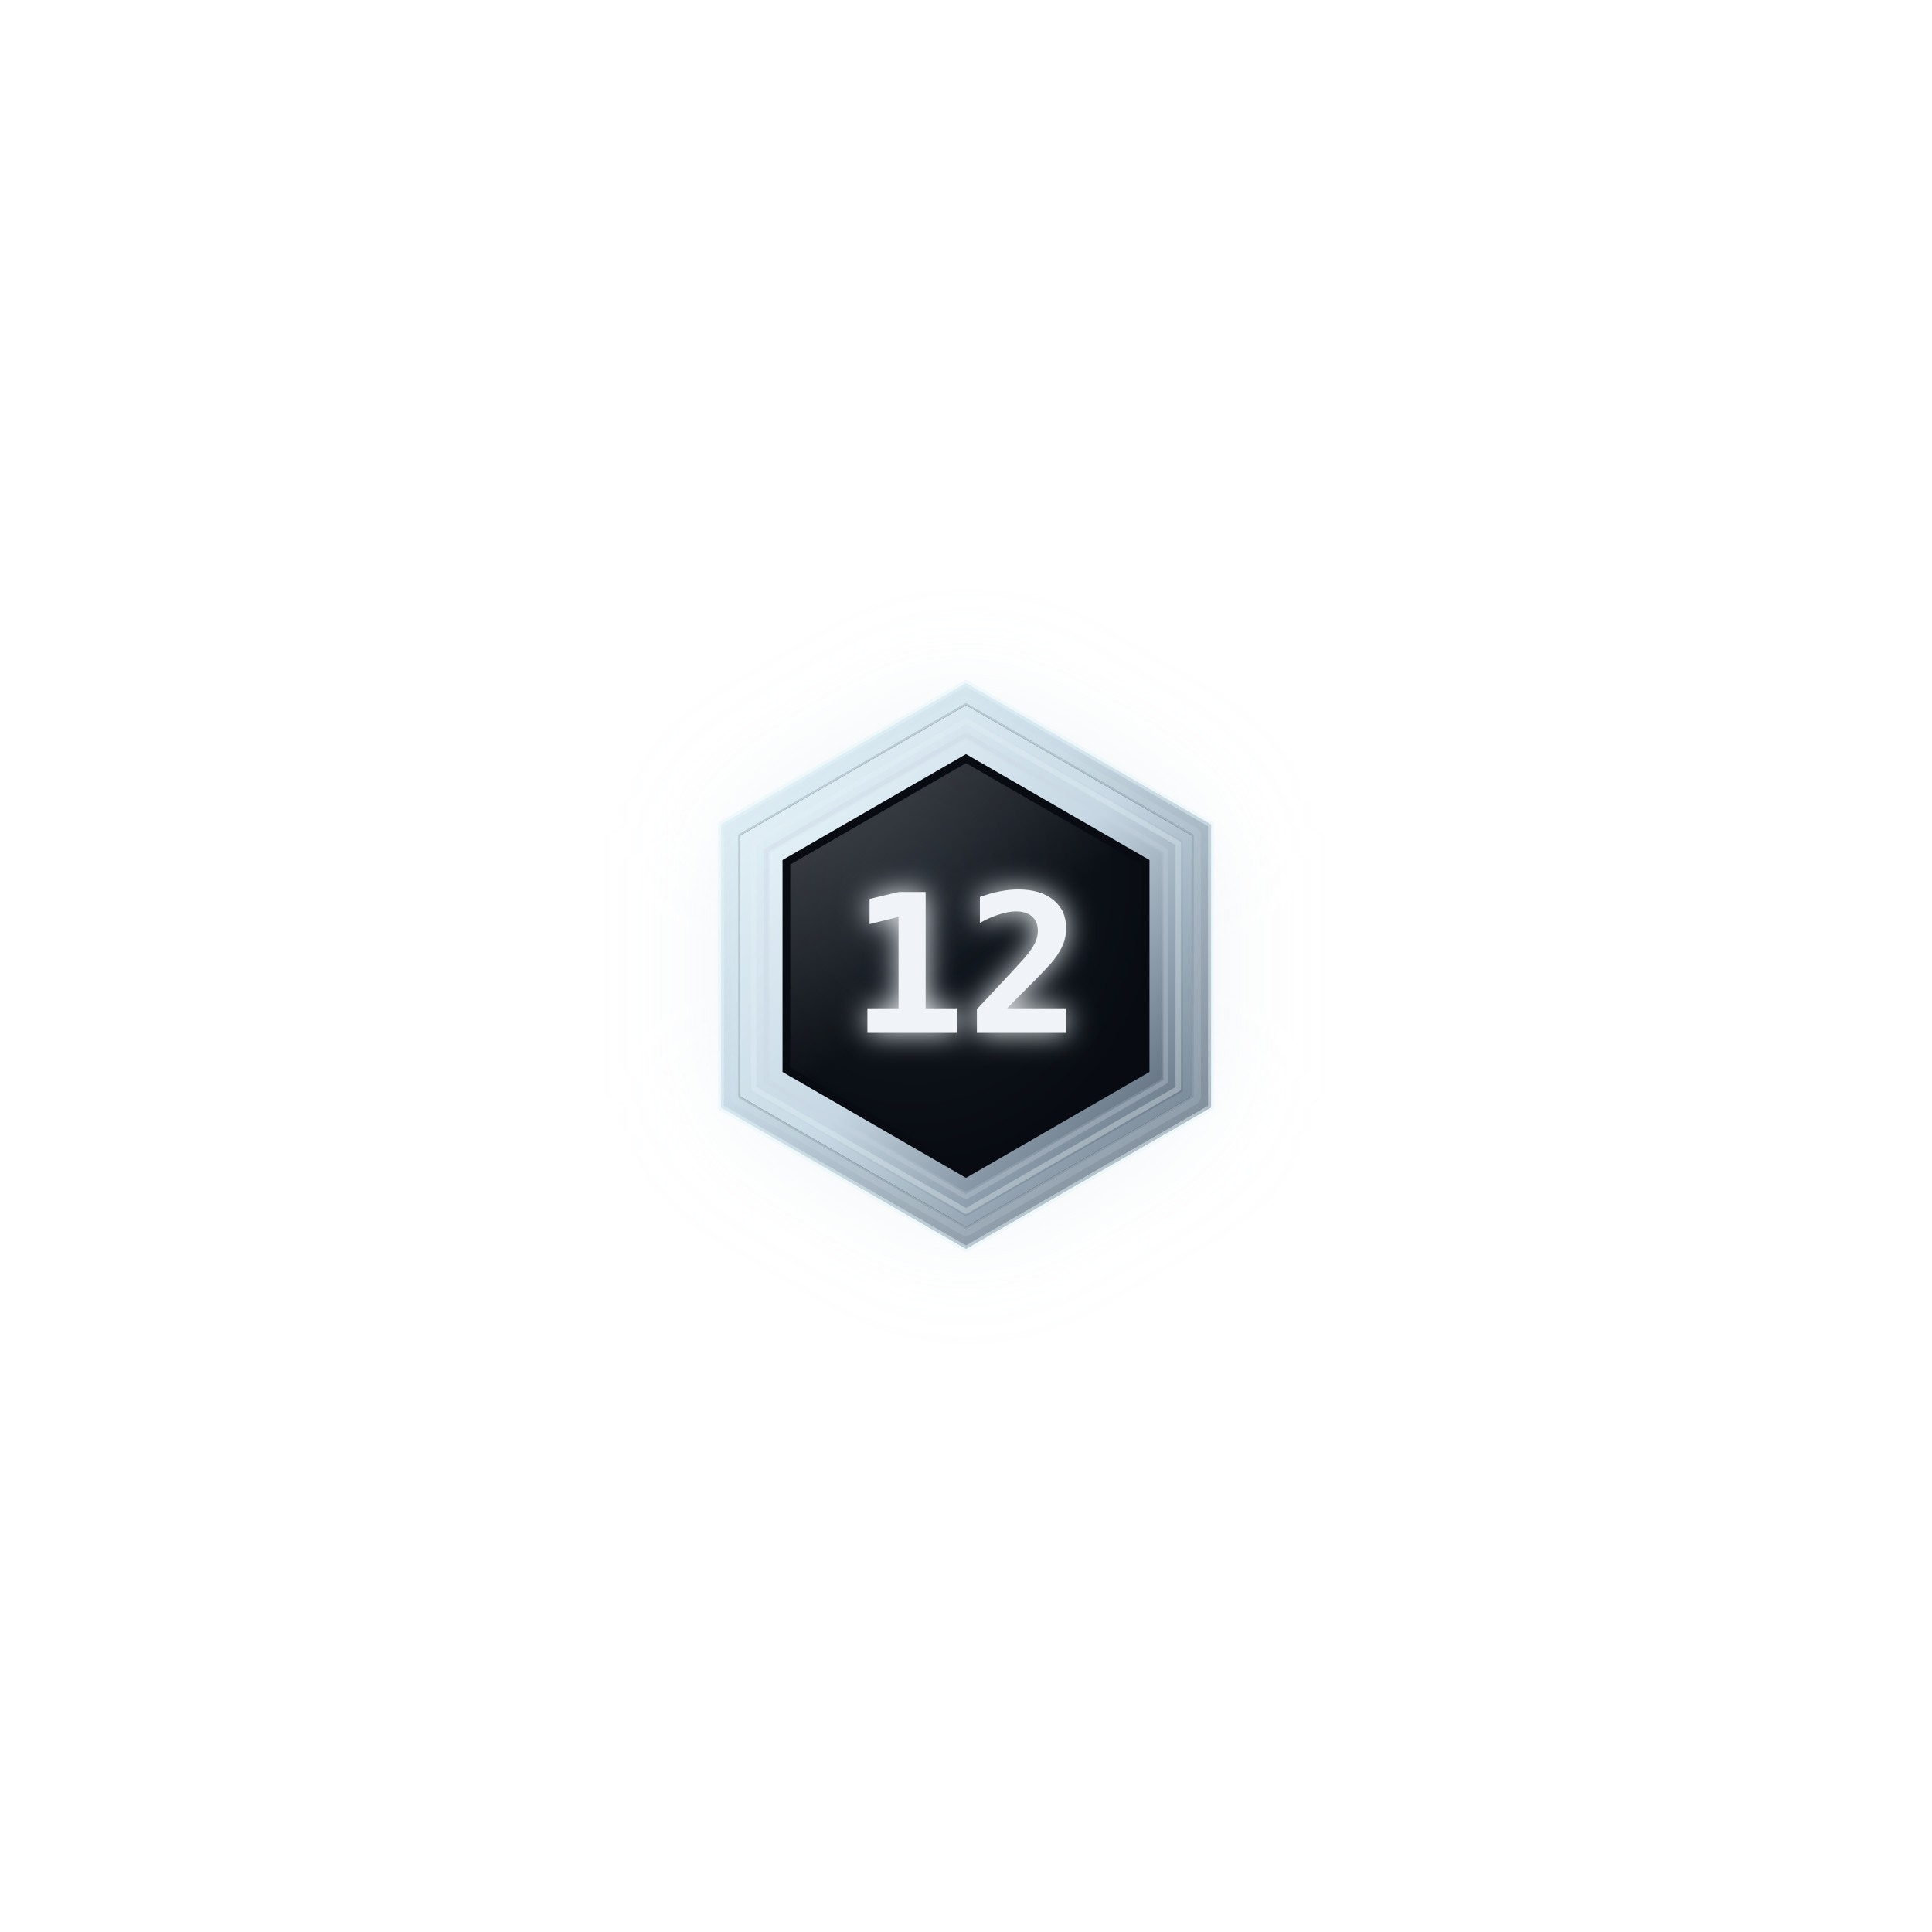
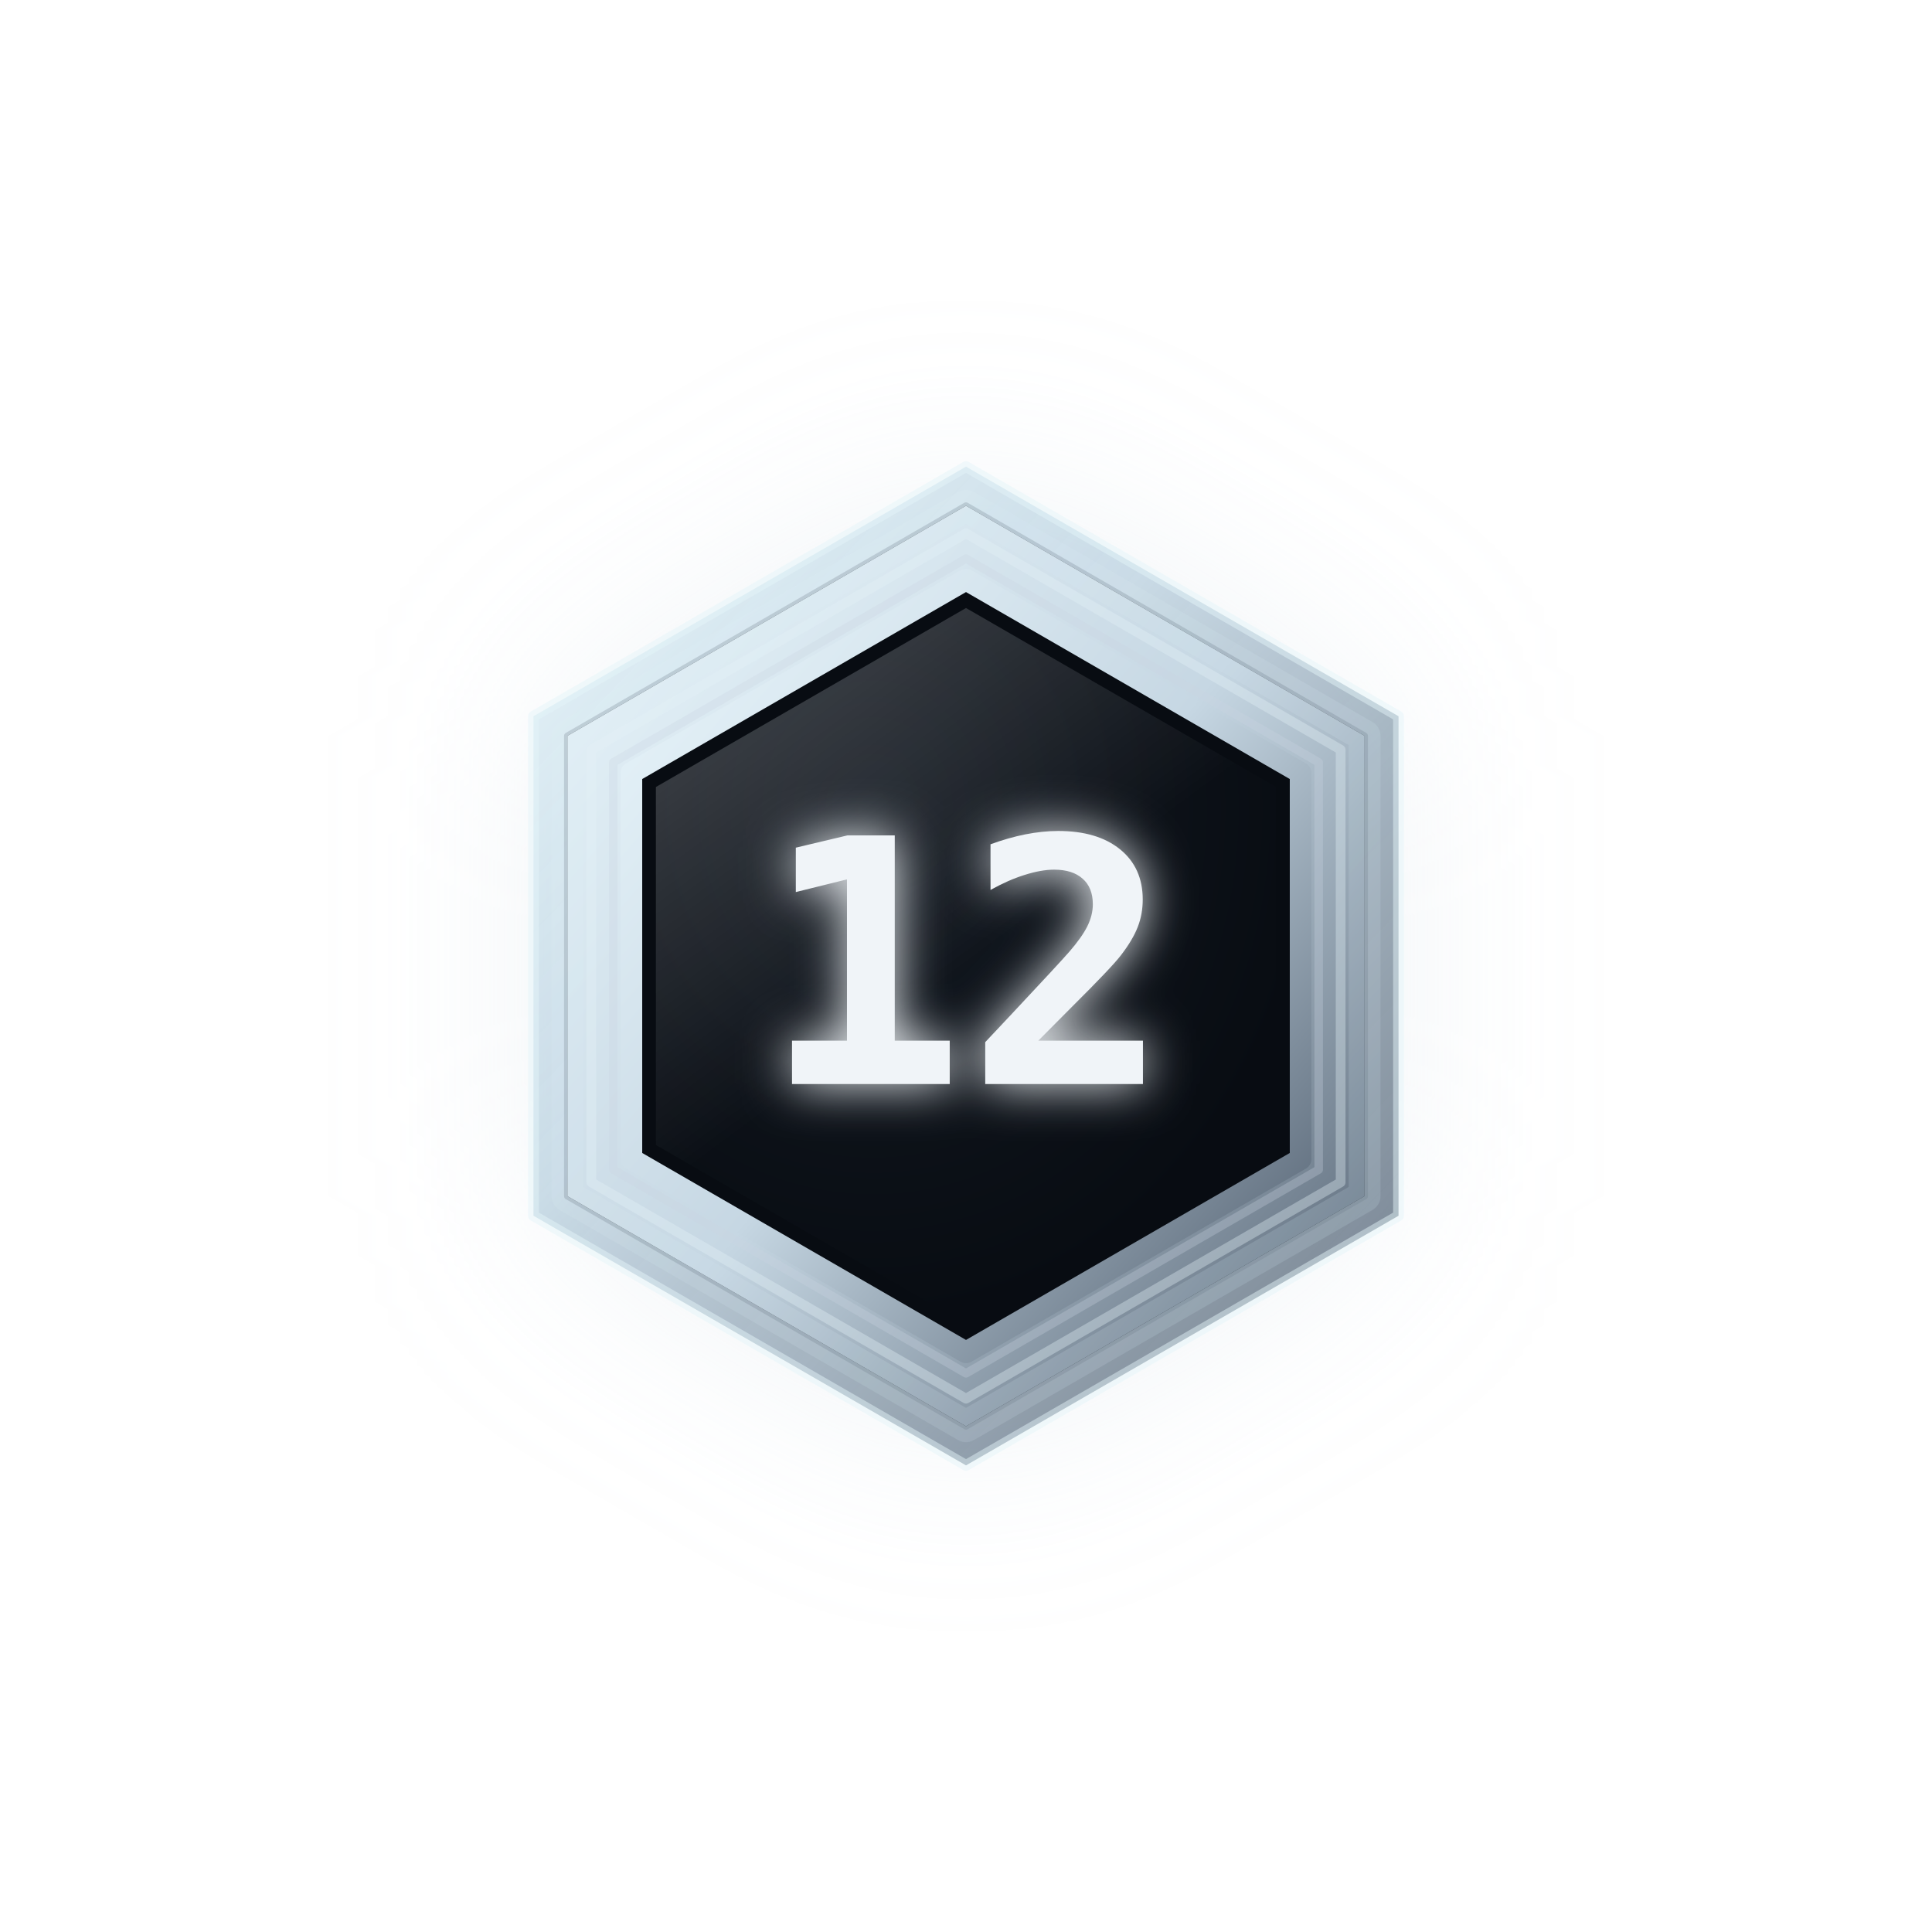
- <svg xmlns="http://www.w3.org/2000/svg" width="252" height="252" viewBox="-84 -84 252 252">
+ <svg xmlns="http://www.w3.org/2000/svg" width="142.80" height="142.80" viewBox="-29.40 -29.40 142.80 142.80">
  <defs>
    <radialGradient id="bgd4sfl" cx="35%" cy="28%" r="72%">
      <stop offset="0%" stop-color="#141a22" />
      <stop offset="100%" stop-color="#080c12" />
    </radialGradient>
    <linearGradient id="rimd4sfl" x1="5%" y1="5%" x2="95%" y2="95%">
      <stop offset="0%" stop-color="#e6f3f9" />
      <stop offset="50%" stop-color="#c6d7e3" />
      <stop offset="100%" stop-color="#5a6878" />
    </linearGradient>
    <linearGradient id="transRingd4sfl" x1="0%" y1="0%" x2="100%" y2="100%">
      <stop offset="0%" stop-color="#e3f3f9" />
      <stop offset="100%" stop-color="#c5d9e5" />
    </linearGradient>
    <linearGradient id="shd4sfl" x1="18%" y1="0%" x2="82%" y2="100%">
      <stop offset="0%" stop-color="white" stop-opacity="0.2" />
      <stop offset="50%" stop-color="white" stop-opacity="0" />
    </linearGradient>
    <filter id="gld4sfl" x="-40%" y="-40%" width="180%" height="180%">
      <feGaussianBlur stdDeviation="1.8" result="b" />
      <feMerge>
        <feMergeNode in="b" />
        <feMergeNode in="SourceGraphic" />
      </feMerge>
    </filter>
    <filter id="halod4sfl" x="-150%" y="-150%" width="500%" height="500%">
      <feGaussianBlur stdDeviation="8" result="b" />
      <feMerge>
        <feMergeNode in="b" />
        <feMergeNode in="SourceGraphic" />
      </feMerge>
    </filter>
    <linearGradient id="pgd4sfl_0" x1="5%" y1="0%" x2="95%" y2="100%">
      <stop offset="0%" stop-color="#e4f3f9" stop-opacity="0.95" />
      <stop offset="38%" stop-color="#c5d8e4" stop-opacity="0.9" />
      <stop offset="100%" stop-color="#5a6878" stop-opacity="0.85" />
    </linearGradient>
  </defs>
  <path d="M71.46,24.99L71.46,59.01L42.00,76.02L12.54,59.01L12.54,24.99L42.00,7.98Z" fill="#c8d4e0" fill-opacity="0.35" filter="url(#halod4sfl)" />
  <path d="M73.97,23.54L73.97,60.46L42.00,78.91L10.03,60.46L10.03,23.54L42.00,5.09Z" fill="url(#pgd4sfl_0)" />
  <path d="M71.46,24.99L71.46,59.01L42.00,76.02L12.54,59.01L12.54,24.99L42.00,7.98Z" fill="#080c12" />
  <path d="M73.97,23.54L73.97,60.46L42.00,78.91L10.03,60.46L10.03,23.54L42.00,5.09Z" fill="none" stroke="#e4f3f9" stroke-width="0.8" stroke-opacity="0.48" stroke-linejoin="round" />
  <path d="M71.46,24.99L71.46,59.01L42.00,76.02L12.54,59.01L12.54,24.99L42.00,7.98Z" fill="none" stroke="#5a6878" stroke-width="0.5" stroke-opacity="0.28" stroke-linejoin="round" />
  <path d="M71.46,24.99L71.46,59.01L42.00,76.02L12.54,59.01L12.54,24.99L42.00,7.98Z" fill="url(#rimd4sfl)" />
  <path d="M66.73,27.72L66.73,56.28L42.00,70.56L17.27,56.28L17.27,27.72L42.00,13.44Z" fill="#080c12" />
  <path d="M66.73,27.72L66.73,56.28L42.00,70.56L17.27,56.28L17.27,27.72L42.00,13.44Z" fill="none" stroke="url(#rimd4sfl)" stroke-width="1.596" stroke-linejoin="round" />
  <path d="M64.92,28.77L64.92,55.23L42.00,68.46L19.08,55.23L19.08,28.77L42.00,15.54Z" fill="url(#bgd4sfl)" />
  <path d="M64.92,28.77L64.92,55.23L42.00,68.46L19.08,55.23L19.08,28.77L42.00,15.54Z" fill="url(#shd4sfl)" />
  <path d="M71.46,24.99L71.46,59.01L42.00,76.02L12.54,59.01L12.54,24.99L42.00,7.98Z" fill="none" stroke="url(#transRingd4sfl)" stroke-width="2.352" stroke-opacity="0.18" stroke-linejoin="round" />
  <path d="M69.69,26.01L69.69,57.99L42.00,73.98L14.31,57.99L14.31,26.01L42.00,10.02Z" fill="none" stroke="#e5f3f9" stroke-width="0.72" stroke-opacity="0.36" stroke-linejoin="round" />
  <path d="M68.07,26.95L68.07,57.05L42.00,72.11L15.93,57.05L15.93,26.95L42.00,11.89Z" fill="none" stroke="#c8d4e0" stroke-width="0.63" stroke-opacity="0.3" stroke-linejoin="round" />
  <text x="42" y="42" text-anchor="middle" dominant-baseline="central" font-family="Orbitron,monospace" font-weight="900" font-size="25.2" fill="#f0f4f8" filter="url(#gld4sfl)">12</text>
</svg>
